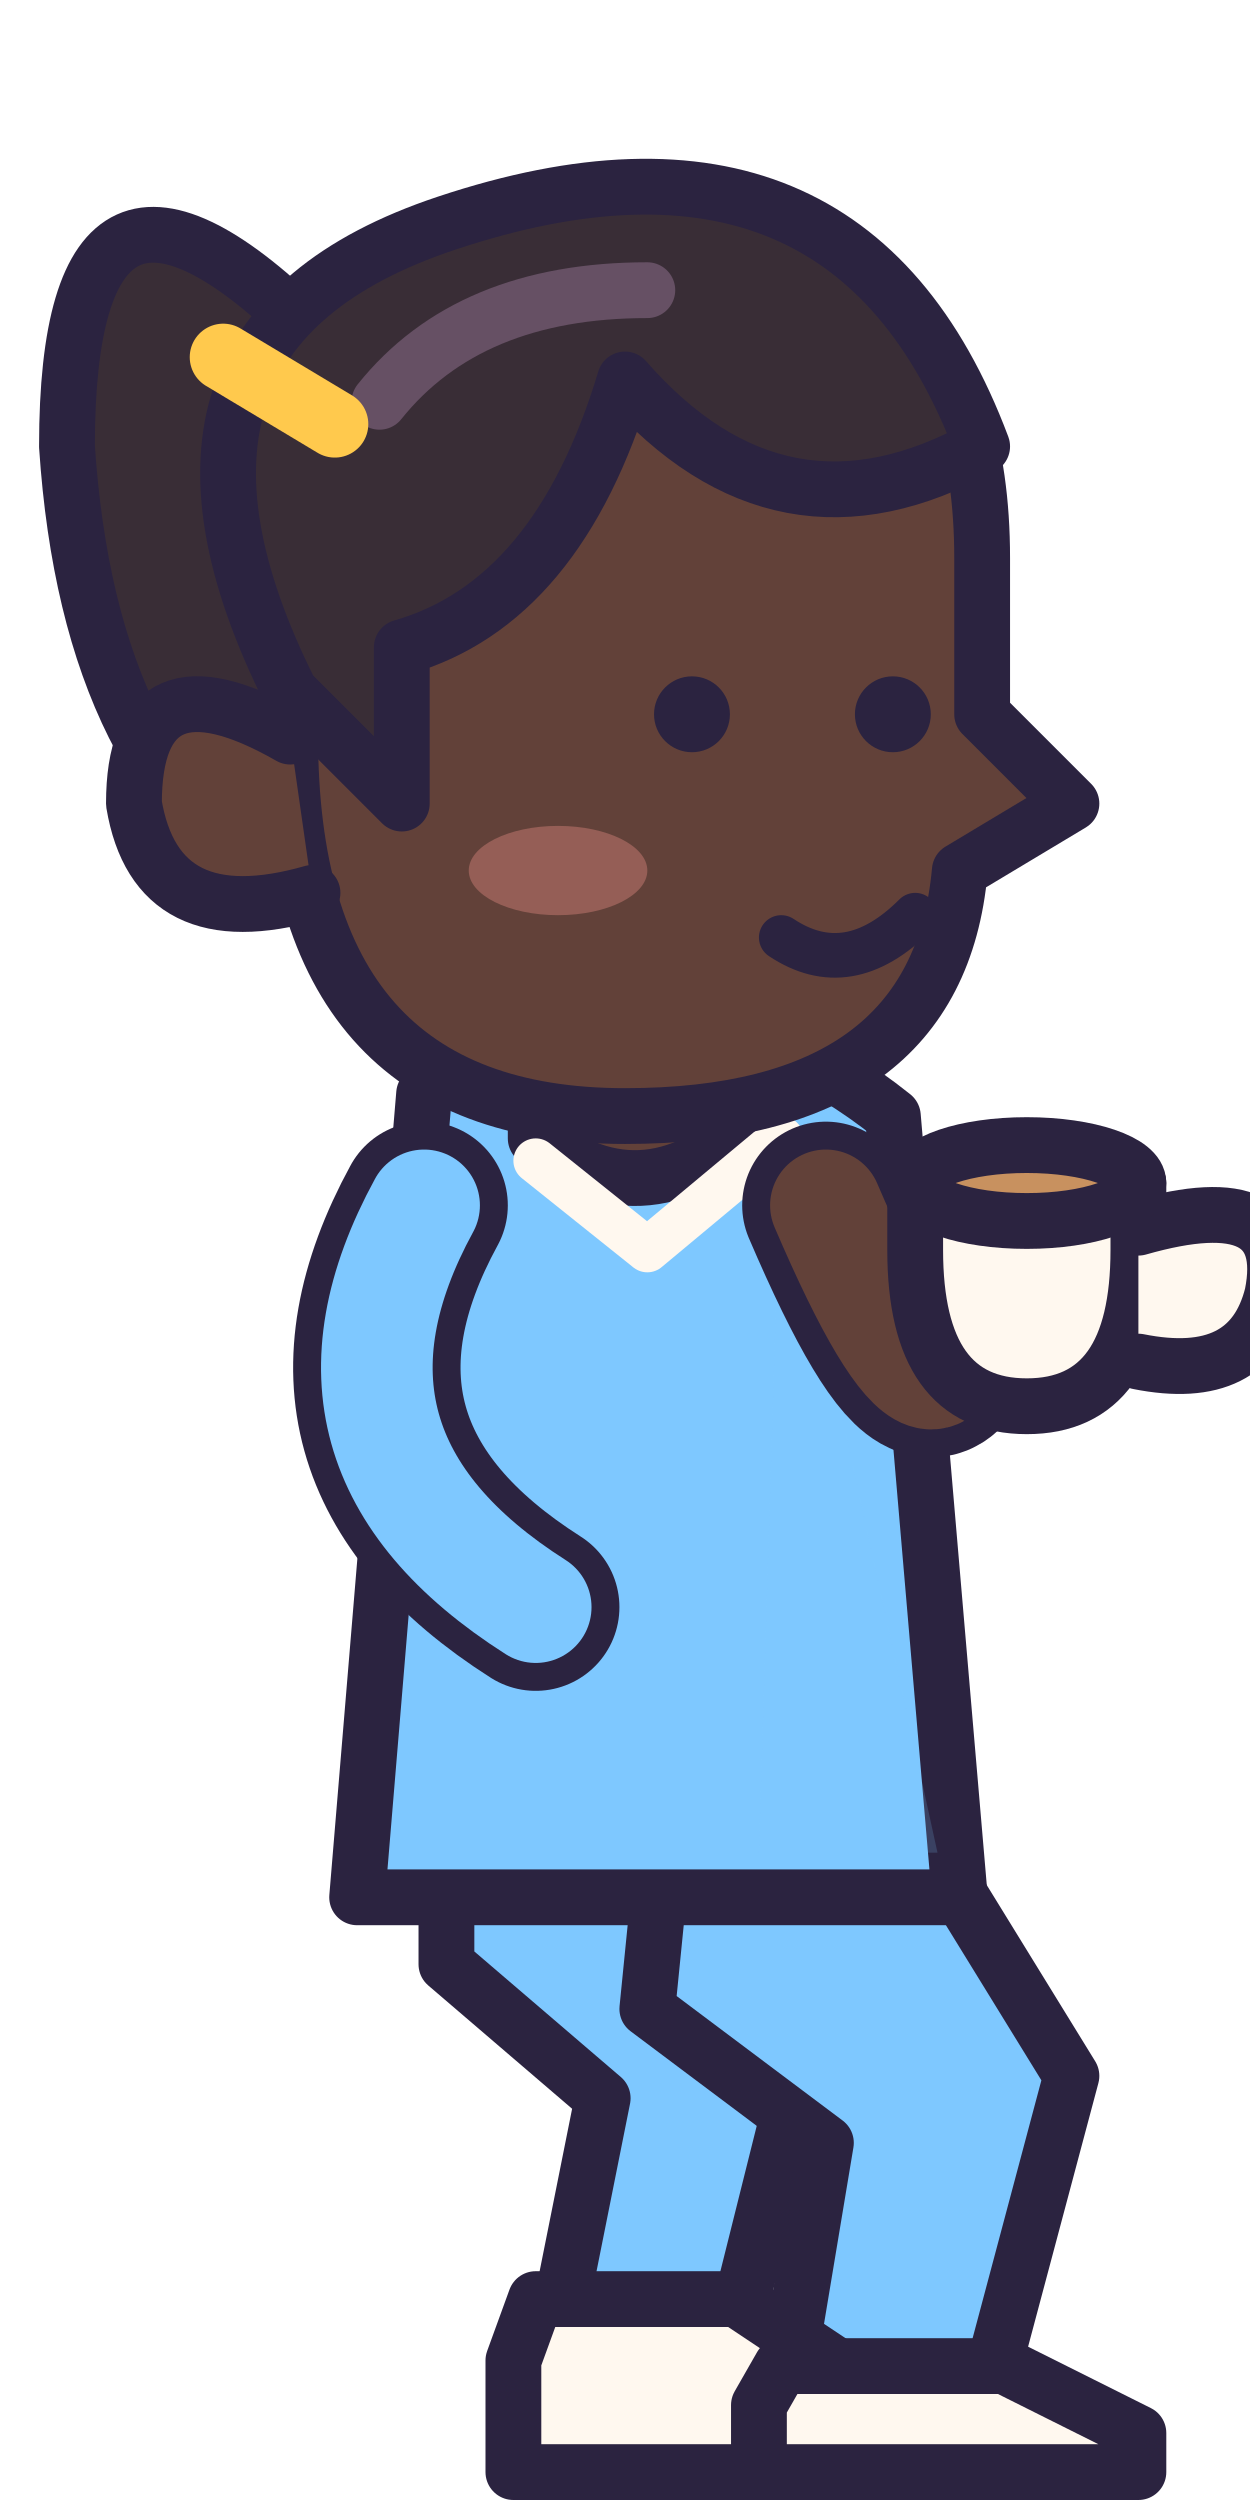
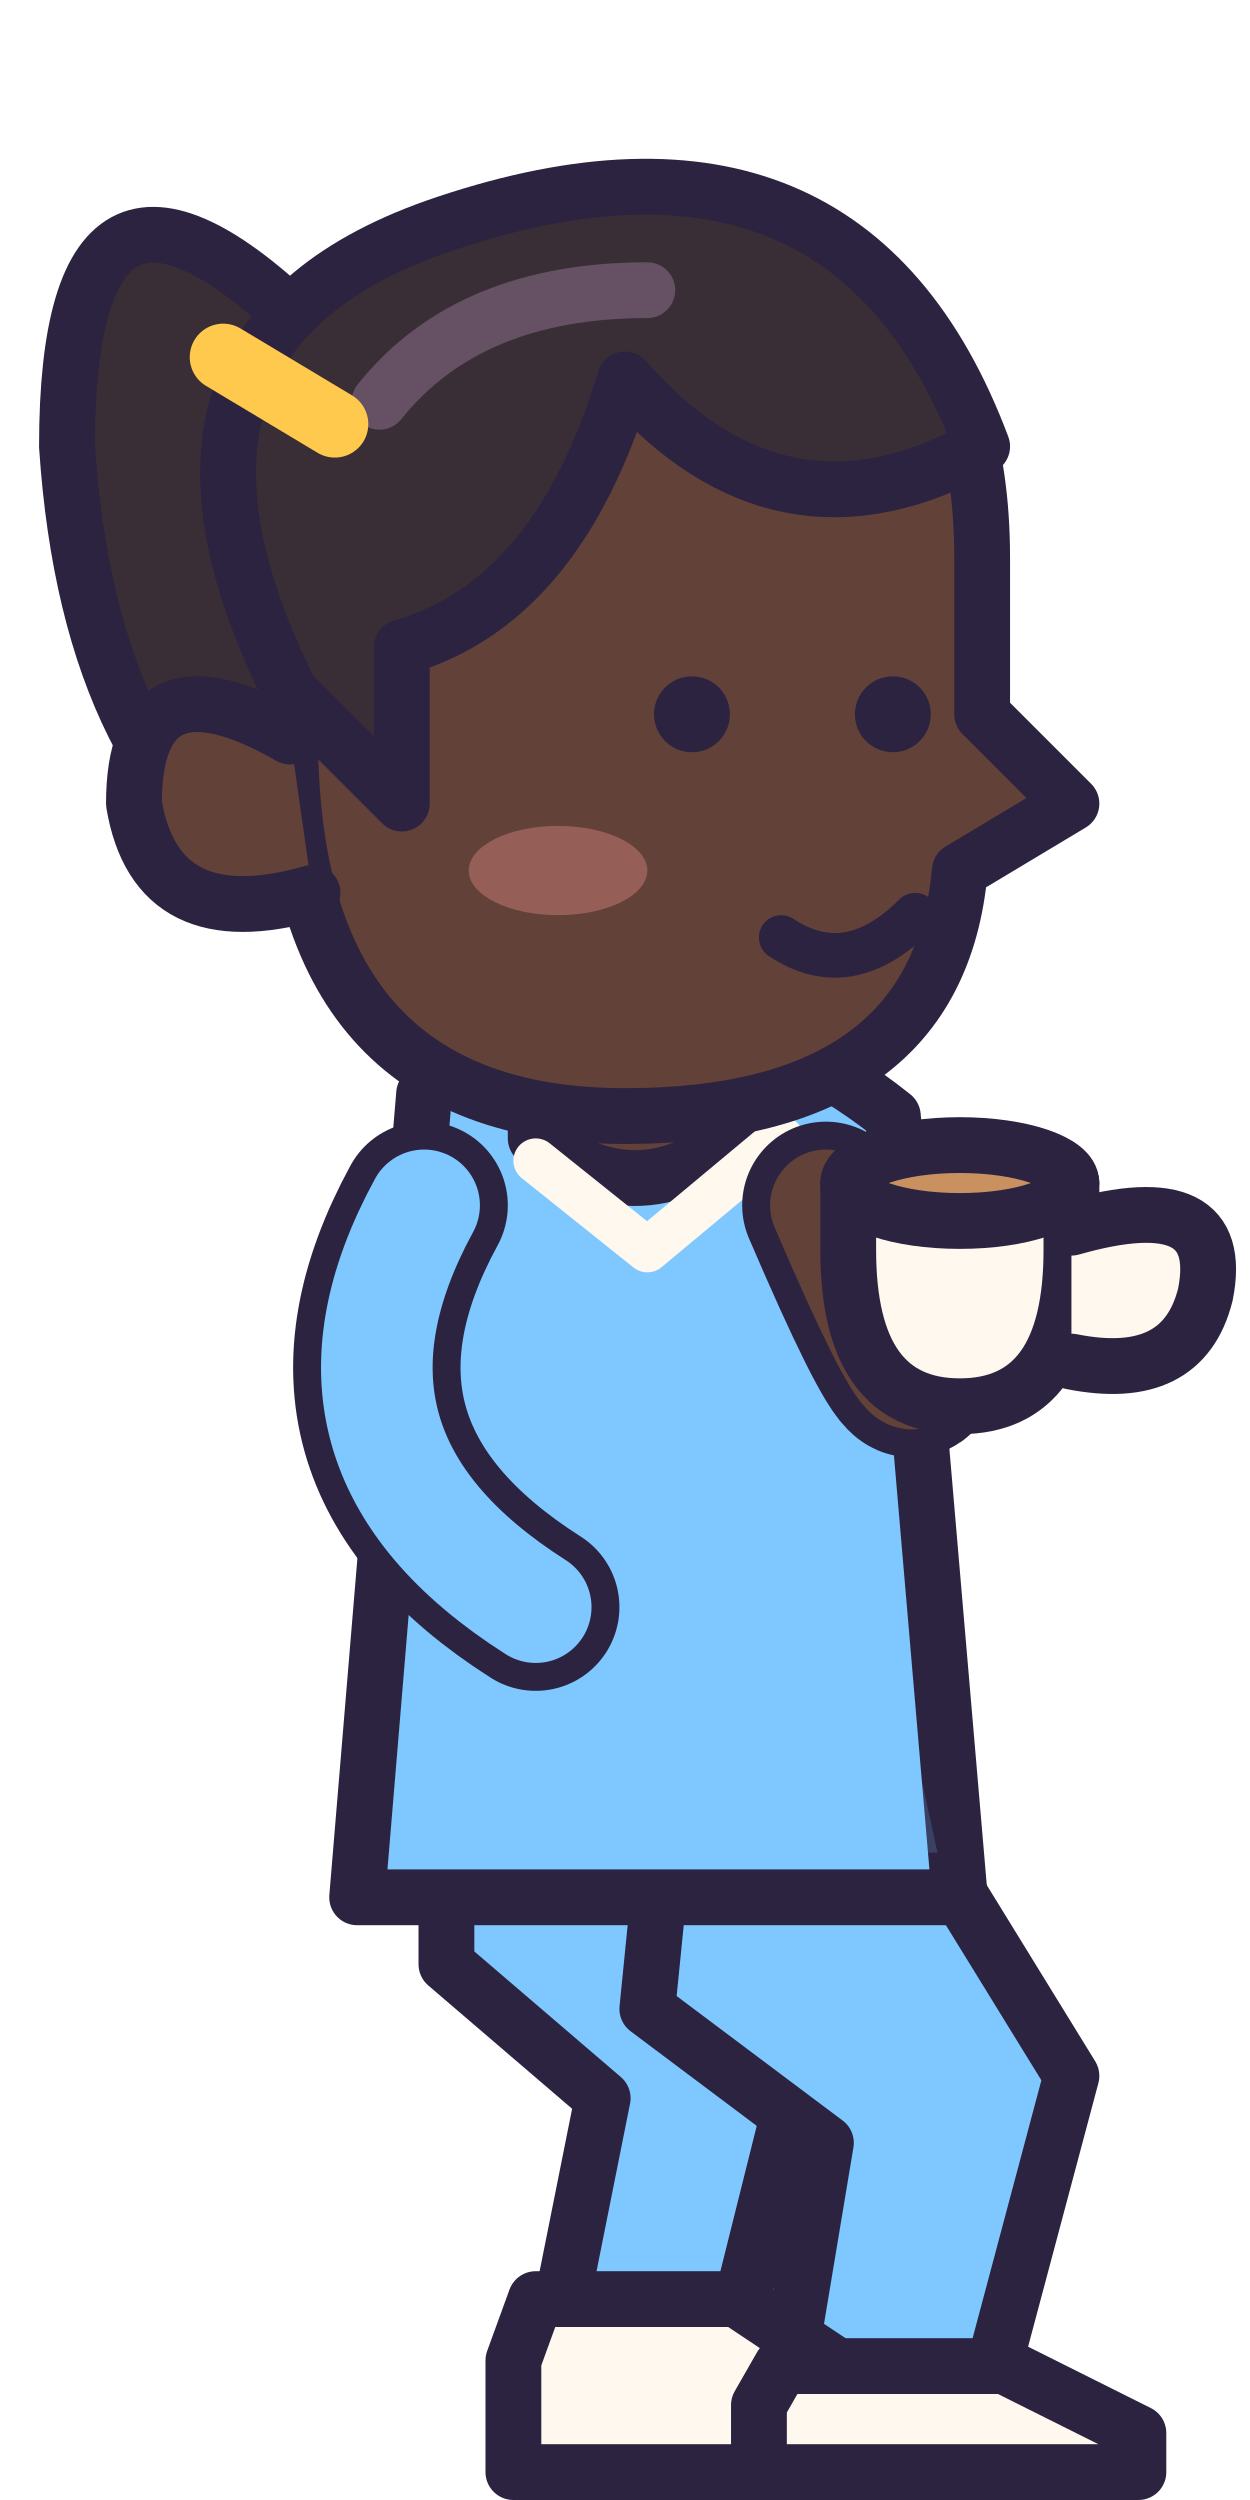
<svg xmlns="http://www.w3.org/2000/svg" width="56" height="112" viewBox="0 0 56 112">
  <g stroke="#2b2340" stroke-width="2.5" stroke-linecap="round" stroke-linejoin="round">
    <path d="M20 80h10l6 12-3 12h-8l2-10-7-6Z" fill="#7ec8ff" vector-effect="non-scaling-stroke" />
    <path d="M30 80h10l8 13-4 15h-9l2-12-8-6Z" fill="#7ec8ff" vector-effect="non-scaling-stroke" />
    <path d="M24 103h9l6 4v3.75H23v-5Z" fill="#fff8ef" vector-effect="non-scaling-stroke" />
    <path d="M35 106h10l6 3v1.75H34v-3Z" fill="#fff8ef" vector-effect="non-scaling-stroke" />
    <path d="M19 49q11-7 21 1l3 35H16Z" fill="#7ec8ff" vector-effect="non-scaling-stroke" />
    <path d="M35 51l7 32h-8Z" fill="#7ec8ff" stroke="none" opacity="0.18" vector-effect="non-scaling-stroke" />
    <path d="M24 44v7q5 4 10-1v-7" fill="#624139" vector-effect="non-scaling-stroke" />
    <path d="M24 52l5 4 6-5" fill="none" stroke="#fff8ef" stroke-width="2" vector-effect="non-scaling-stroke" />
    <path d="M19 54Q13 65 24 72" fill="none" stroke="#2b2340" stroke-width="7.5" vector-effect="non-scaling-stroke" />
    <path d="M19 54Q13 65 24 72" fill="none" stroke="#7ec8ff" stroke-width="5" vector-effect="non-scaling-stroke" />
-     <path d="M37 54Q43 68 43 56" fill="none" stroke="#2b2340" stroke-width="7.5" vector-effect="non-scaling-stroke" />
-     <path d="M37 54Q43 68 43 56" fill="none" stroke="#624139" stroke-width="5" vector-effect="non-scaling-stroke" />
+     <path d="M37 54Q43 68 40 56" fill="none" stroke="#2b2340" stroke-width="7.5" vector-effect="non-scaling-stroke" />
+     <path d="M37 54Q43 68 40 56" fill="none" stroke="#624139" stroke-width="5" vector-effect="non-scaling-stroke" />
    <g transform="translate(0 0) rotate(0 28 35)">
      <path d="M14 15Q3 4 3 20q1 15 10 20l1-10Q8 20 14 15Z" fill="#392d36" vector-effect="non-scaling-stroke" />
      <path d="M13 23q0-13 16-13 15 0 15 15v7l4 4-5 3q-1 11-15 11-15 0-15-17Z" fill="#624139" vector-effect="non-scaling-stroke" />
      <path d="M13 33q-7-4-7 3 1 6 8 4" fill="#624139" vector-effect="non-scaling-stroke" />
      <path d="M13 31Q5 15 20 10q18-6 24 10-9 5-16-3-3 10-10 12v7Z" fill="#392d36" vector-effect="non-scaling-stroke" />
      <path d="M17 18q4-5 12-5" fill="none" stroke="#665064" stroke-width="2.5" vector-effect="non-scaling-stroke" />
      <path d="M10 16l5 3" fill="none" stroke="#ffc94d" stroke-width="3" vector-effect="non-scaling-stroke" />
      <circle cx="31" cy="32" r="1.7" fill="#2b2340" stroke="none" vector-effect="non-scaling-stroke" />
      <circle cx="40" cy="32" r="1.7" fill="#2b2340" stroke="none" vector-effect="non-scaling-stroke" />
      <path d="M35 42q3 2 6-1" fill="none" stroke="#2b2340" stroke-width="2" vector-effect="non-scaling-stroke" />
      <ellipse cx="25" cy="39" rx="4" ry="2" fill="#955e56" stroke="none" vector-effect="non-scaling-stroke" />
    </g>
-     <path d="M41 53h10v3q0 7-5 7t-5-7Z" fill="#fff8ef" vector-effect="non-scaling-stroke" />
-     <path d="M51 55q7-2 6 3-1 4-6 3" fill="#fff8ef" vector-effect="non-scaling-stroke" />
-     <ellipse cx="46" cy="53" rx="5" ry="1.7" fill="#c8915f" vector-effect="non-scaling-stroke" />
+     <path d="M38 53h10v3q0 7-5 7t-5-7Z" fill="#fff8ef" vector-effect="non-scaling-stroke" />
+     <path d="M48 55q7-2 6 3-1 4-6 3" fill="#fff8ef" vector-effect="non-scaling-stroke" />
+     <ellipse cx="43" cy="53" rx="5" ry="1.7" fill="#c8915f" vector-effect="non-scaling-stroke" />
  </g>
</svg>
